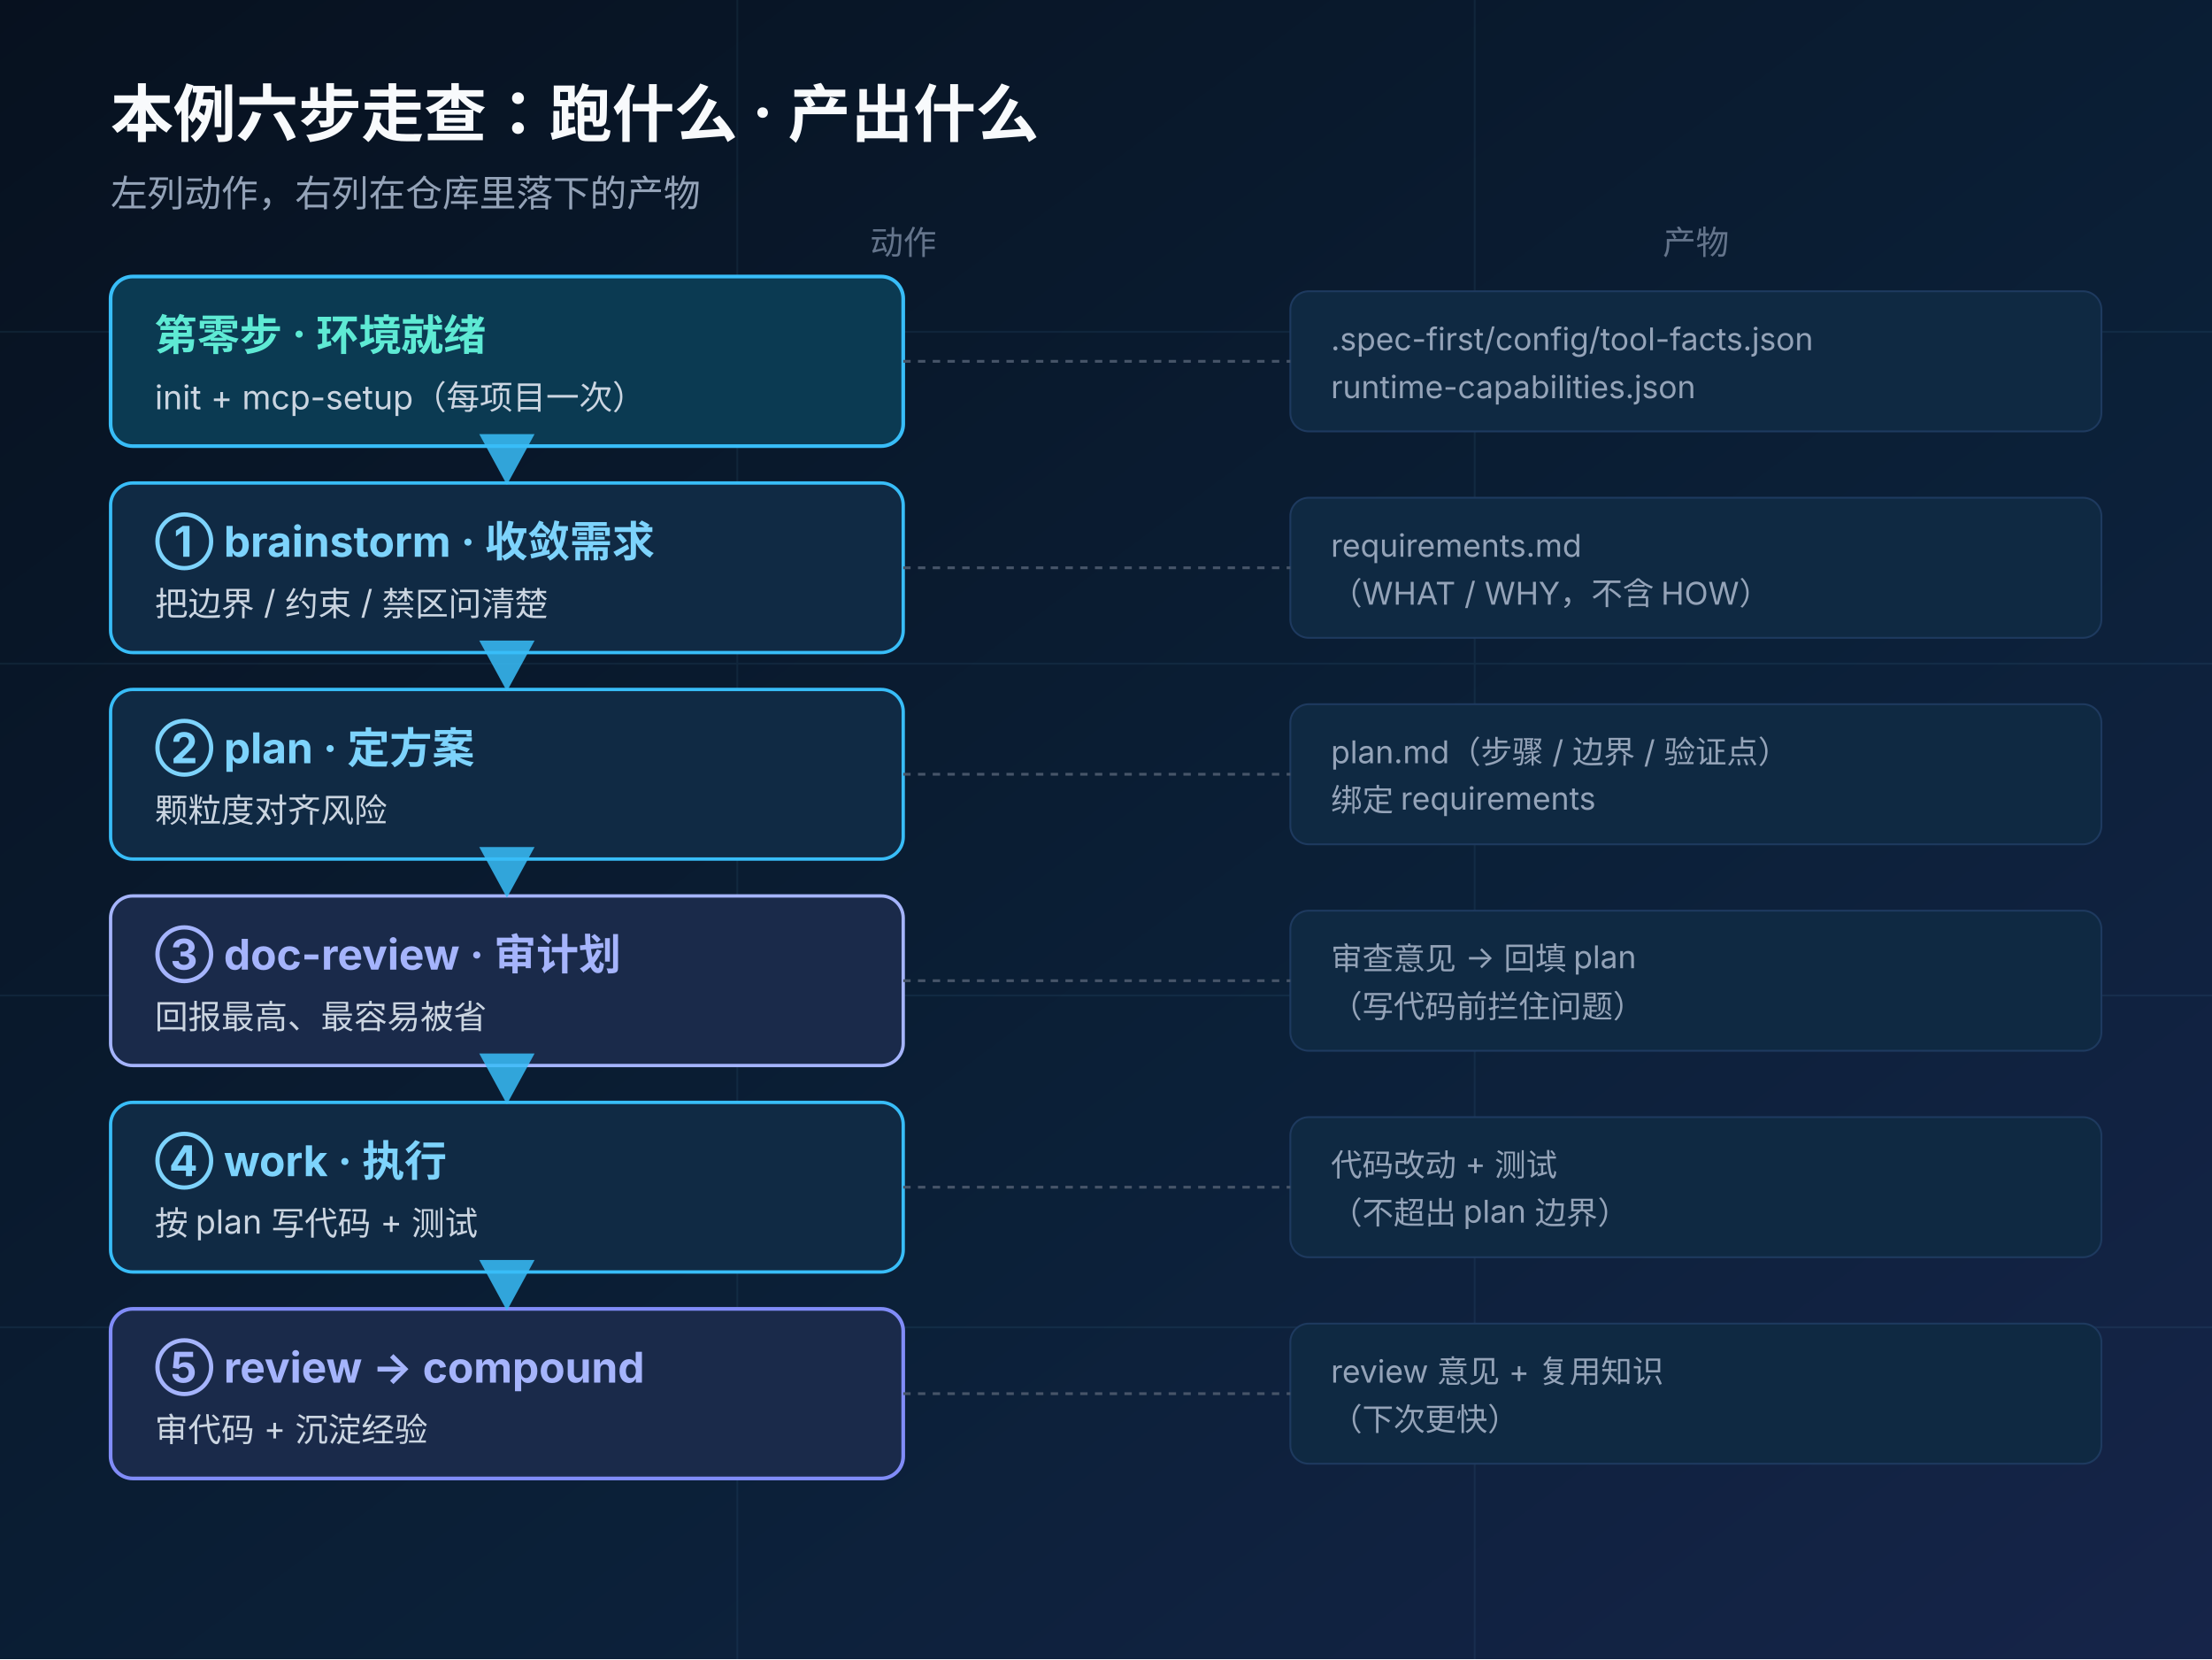
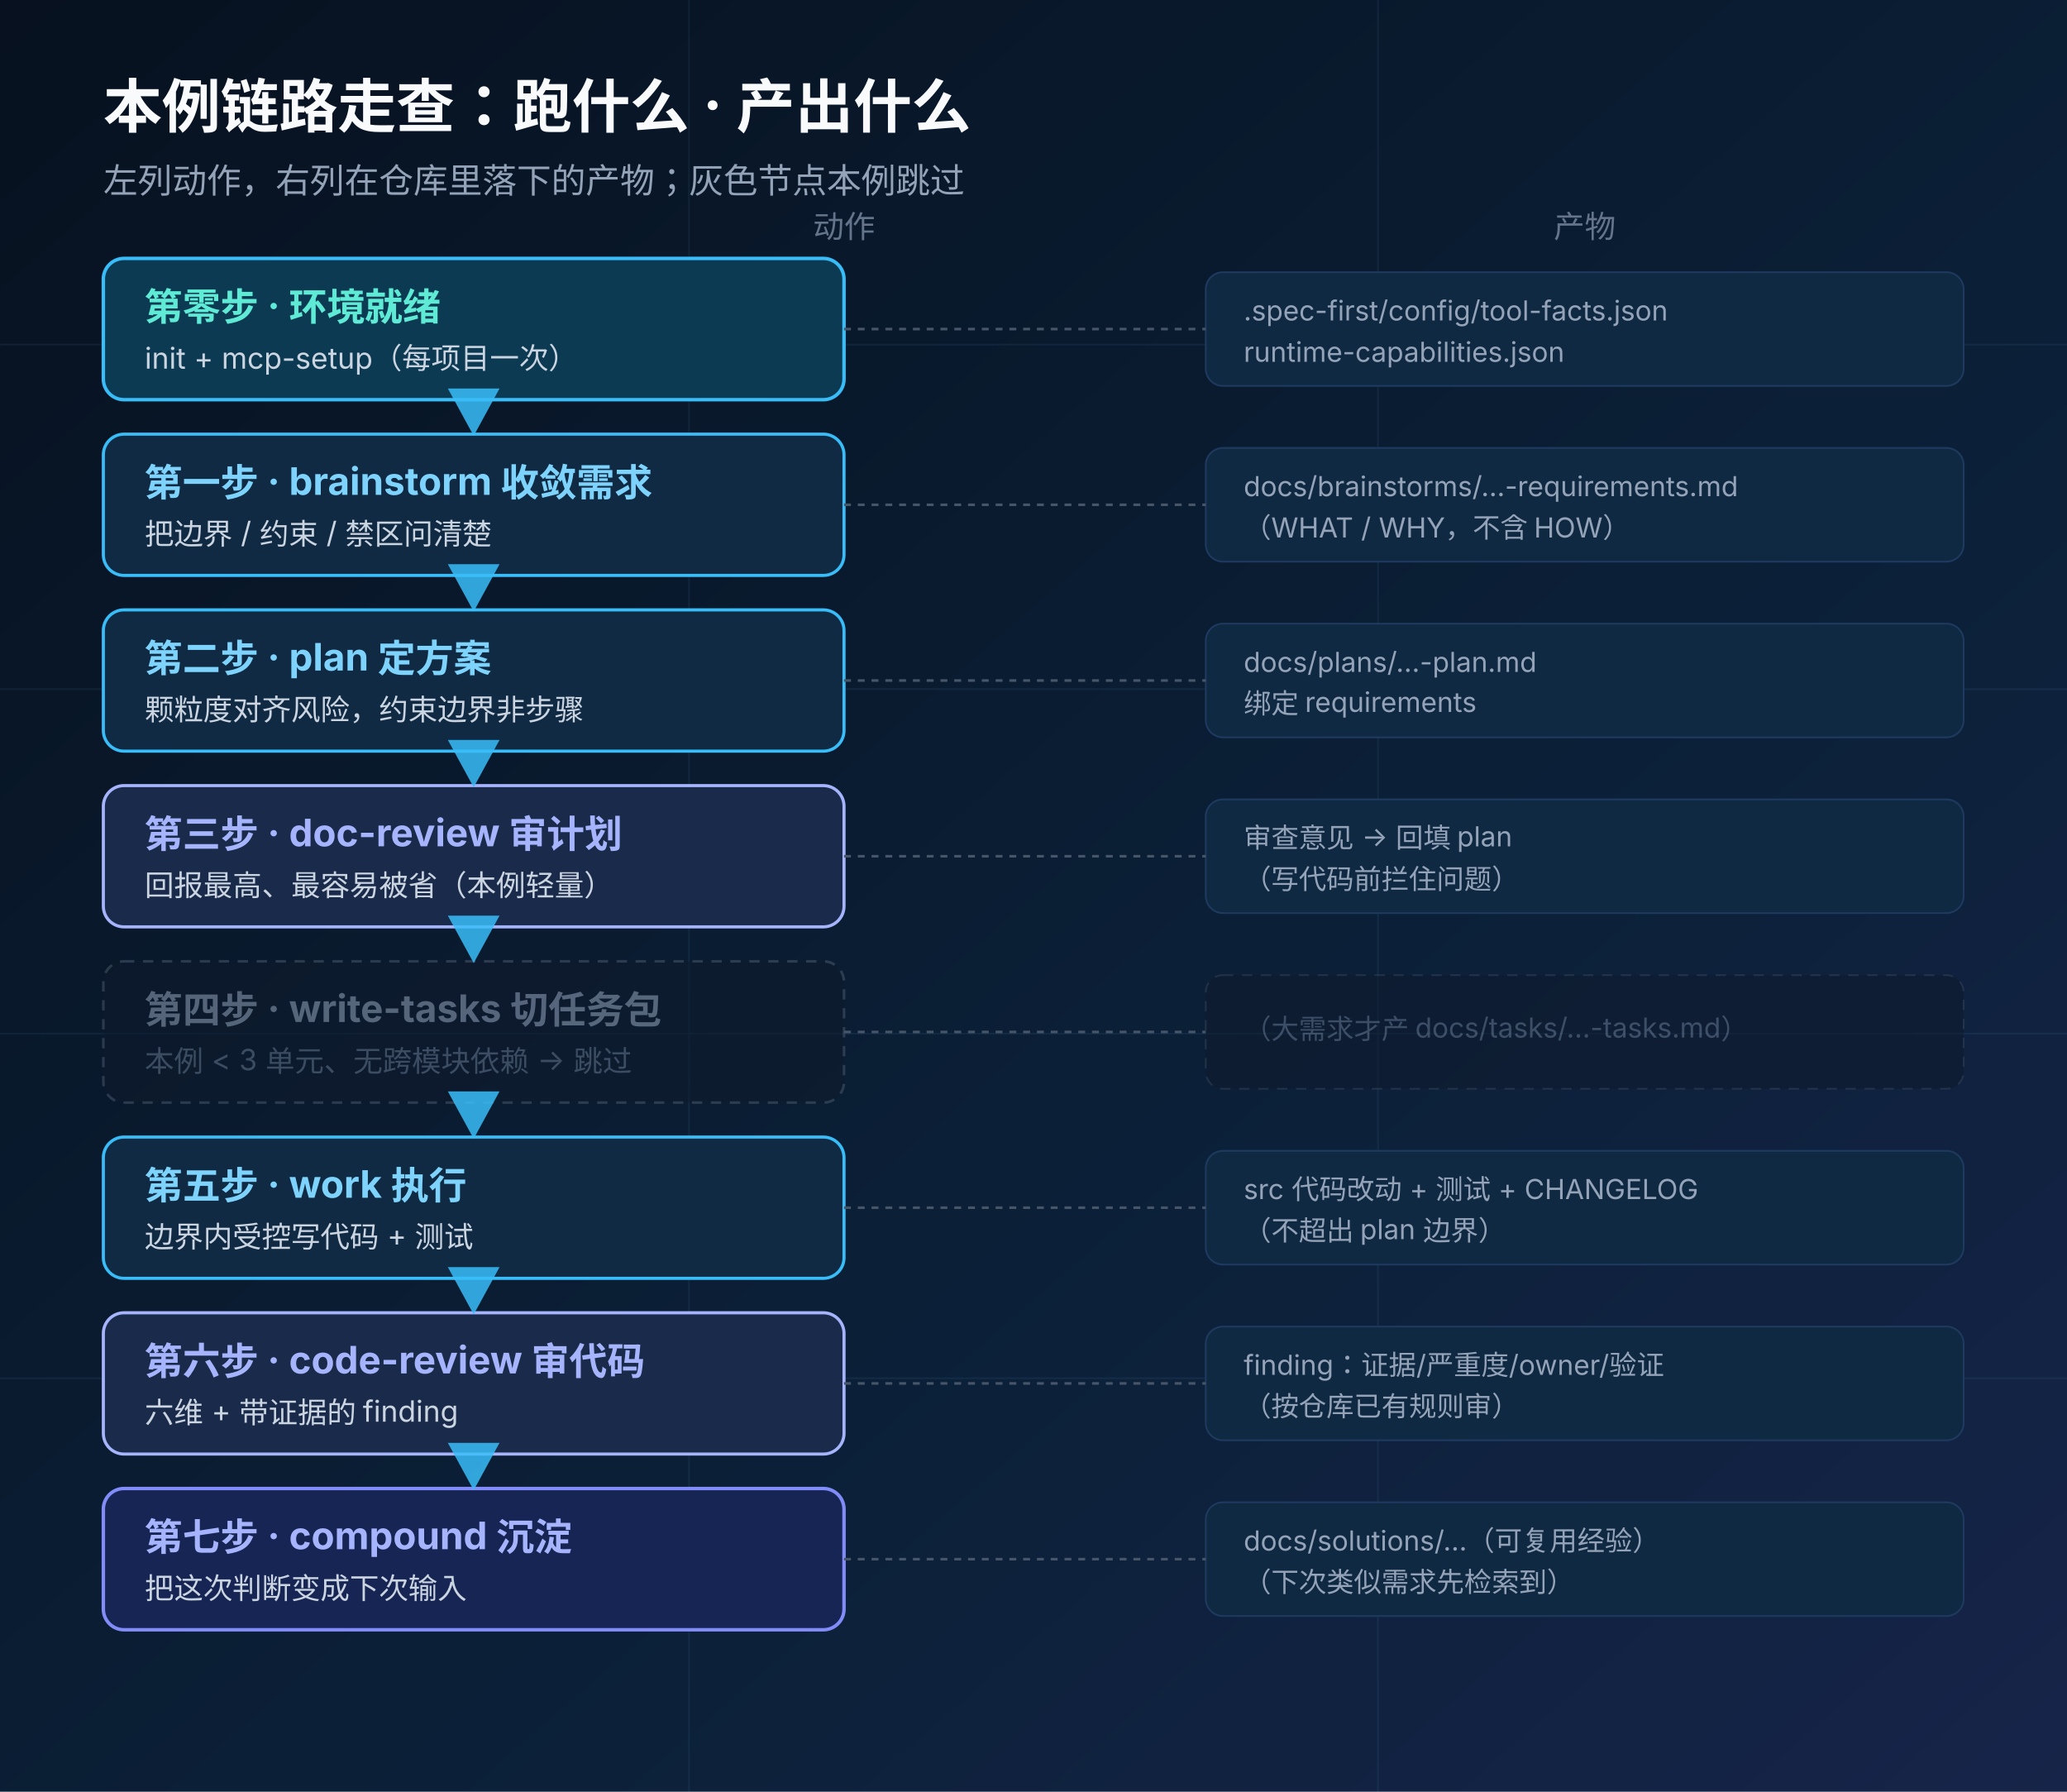
- <svg xmlns="http://www.w3.org/2000/svg" width="1200" height="900" viewBox="0 0 1200 900" role="img" aria-labelledby="t d">
+ <svg xmlns="http://www.w3.org/2000/svg" width="1200" height="1040" viewBox="0 0 1200 1040" role="img" aria-labelledby="t d">
  <defs>
    <linearGradient id="bg" x1="0" y1="0" x2="1" y2="1">
      <stop offset="0" stop-color="#07111f" />
      <stop offset="0.6" stop-color="#0b2038" />
      <stop offset="1" stop-color="#162449" />
    </linearGradient>
    <marker id="arr" markerWidth="12" markerHeight="12" refX="9" refY="6" orient="auto">
      <path d="M0,0 L11,6 L0,12 Z" fill="#38bdf8" />
    </marker>
  </defs>
-   <rect width="1200" height="900" fill="url(#bg)" />
+   <rect width="1200" height="1040" fill="url(#bg)" />
  <g opacity="0.07" stroke="#7dd3fc" stroke-width="1">
-     <line x1="0" y1="180" x2="1200" y2="180" />
-     <line x1="0" y1="360" x2="1200" y2="360" />
-     <line x1="0" y1="540" x2="1200" y2="540" />
-     <line x1="0" y1="720" x2="1200" y2="720" />
-     <line x1="400" y1="0" x2="400" y2="900" />
-     <line x1="800" y1="0" x2="800" y2="900" />
+     <line x1="0" y1="200" x2="1200" y2="200" />
+     <line x1="0" y1="400" x2="1200" y2="400" />
+     <line x1="0" y1="600" x2="1200" y2="600" />
+     <line x1="0" y1="800" x2="1200" y2="800" />
+     <line x1="400" y1="0" x2="400" y2="1040" />
+     <line x1="800" y1="0" x2="800" y2="1040" />
  </g>
-   <text x="60" y="74" font-family="-apple-system,'PingFang SC','Microsoft YaHei',sans-serif" font-size="34" font-weight="700" fill="#f8fafc">本例六步走查：跑什么 · 产出什么</text>
-   <text x="60" y="112" font-family="-apple-system,'PingFang SC','Microsoft YaHei',sans-serif" font-size="20" fill="#94a3b8">左列动作，右列在仓库里落下的产物</text>
+   <text x="60" y="74" font-family="-apple-system,'PingFang SC','Microsoft YaHei',sans-serif" font-size="34" font-weight="700" fill="#f8fafc">本例链路走查：跑什么 · 产出什么</text>
+   <text x="60" y="112" font-family="-apple-system,'PingFang SC','Microsoft YaHei',sans-serif" font-size="20" fill="#94a3b8">左列动作，右列在仓库里落下的产物；灰色节点本例跳过</text>
  <g font-family="-apple-system,'PingFang SC','Microsoft YaHei',sans-serif">
    <g>
-       <rect x="60" y="150" width="430" height="92" rx="12" fill="#0b3a52" stroke="#38bdf8" stroke-width="2" />
-       <text x="84" y="190" font-size="23" font-weight="700" fill="#5eead4">第零步 · 环境就绪</text>
-       <text x="84" y="222" font-size="18" fill="#cbd5e1">init + mcp-setup（每项目一次）</text>
-       <rect x="700" y="158" width="440" height="76" rx="10" fill="#0f2942" stroke="#1e3a5f" />
-       <text x="722" y="190" font-size="17" fill="#94a3b8">.spec-first/config/tool-facts.json</text>
-       <text x="722" y="216" font-size="17" fill="#94a3b8">runtime-capabilities.json</text>
+       <rect x="60" y="150" width="430" height="82" rx="12" fill="#0b3a52" stroke="#38bdf8" stroke-width="2" />
+       <text x="84" y="186" font-size="22" font-weight="700" fill="#5eead4">第零步 · 环境就绪</text>
+       <text x="84" y="214" font-size="17" fill="#cbd5e1">init + mcp-setup（每项目一次）</text>
+       <rect x="700" y="158" width="440" height="66" rx="10" fill="#0f2942" stroke="#1e3a5f" />
+       <text x="722" y="186" font-size="16" fill="#94a3b8">.spec-first/config/tool-facts.json</text>
+       <text x="722" y="210" font-size="16" fill="#94a3b8">runtime-capabilities.json</text>
    </g>
    <g>
-       <rect x="60" y="262" width="430" height="92" rx="12" fill="#102a44" stroke="#38bdf8" stroke-width="1.8" />
-       <text x="84" y="302" font-size="23" font-weight="700" fill="#7dd3fc">① brainstorm · 收敛需求</text>
-       <text x="84" y="334" font-size="18" fill="#cbd5e1">把边界 / 约束 / 禁区问清楚</text>
-       <rect x="700" y="270" width="440" height="76" rx="10" fill="#0f2942" stroke="#1e3a5f" />
-       <text x="722" y="302" font-size="17" fill="#94a3b8">requirements.md</text>
-       <text x="722" y="328" font-size="17" fill="#94a3b8">（WHAT / WHY，不含 HOW）</text>
+       <rect x="60" y="252" width="430" height="82" rx="12" fill="#102a44" stroke="#38bdf8" stroke-width="1.8" />
+       <text x="84" y="288" font-size="22" font-weight="700" fill="#7dd3fc">第一步 · brainstorm 收敛需求</text>
+       <text x="84" y="316" font-size="17" fill="#cbd5e1">把边界 / 约束 / 禁区问清楚</text>
+       <rect x="700" y="260" width="440" height="66" rx="10" fill="#0f2942" stroke="#1e3a5f" />
+       <text x="722" y="288" font-size="16" fill="#94a3b8">docs/brainstorms/…-requirements.md</text>
+       <text x="722" y="312" font-size="16" fill="#94a3b8">（WHAT / WHY，不含 HOW）</text>
    </g>
    <g>
-       <rect x="60" y="374" width="430" height="92" rx="12" fill="#102a44" stroke="#38bdf8" stroke-width="1.8" />
-       <text x="84" y="414" font-size="23" font-weight="700" fill="#7dd3fc">② plan · 定方案</text>
-       <text x="84" y="446" font-size="18" fill="#cbd5e1">颗粒度对齐风险</text>
-       <rect x="700" y="382" width="440" height="76" rx="10" fill="#0f2942" stroke="#1e3a5f" />
-       <text x="722" y="414" font-size="17" fill="#94a3b8">plan.md（步骤 / 边界 / 验证点）</text>
-       <text x="722" y="440" font-size="17" fill="#94a3b8">绑定 requirements</text>
+       <rect x="60" y="354" width="430" height="82" rx="12" fill="#102a44" stroke="#38bdf8" stroke-width="1.8" />
+       <text x="84" y="390" font-size="22" font-weight="700" fill="#7dd3fc">第二步 · plan 定方案</text>
+       <text x="84" y="418" font-size="17" fill="#cbd5e1">颗粒度对齐风险，约束边界非步骤</text>
+       <rect x="700" y="362" width="440" height="66" rx="10" fill="#0f2942" stroke="#1e3a5f" />
+       <text x="722" y="390" font-size="16" fill="#94a3b8">docs/plans/…-plan.md</text>
+       <text x="722" y="414" font-size="16" fill="#94a3b8">绑定 requirements</text>
    </g>
    <g>
-       <rect x="60" y="486" width="430" height="92" rx="12" fill="#1a2a4a" stroke="#a5b4fc" stroke-width="1.8" />
-       <text x="84" y="526" font-size="23" font-weight="700" fill="#a5b4fc">③ doc-review · 审计划</text>
-       <text x="84" y="558" font-size="18" fill="#cbd5e1">回报最高、最容易被省</text>
-       <rect x="700" y="494" width="440" height="76" rx="10" fill="#0f2942" stroke="#1e3a5f" />
-       <text x="722" y="526" font-size="17" fill="#94a3b8">审查意见 → 回填 plan</text>
-       <text x="722" y="552" font-size="17" fill="#94a3b8">（写代码前拦住问题）</text>
+       <rect x="60" y="456" width="430" height="82" rx="12" fill="#1a2a4a" stroke="#a5b4fc" stroke-width="1.8" />
+       <text x="84" y="492" font-size="22" font-weight="700" fill="#a5b4fc">第三步 · doc-review 审计划</text>
+       <text x="84" y="520" font-size="17" fill="#cbd5e1">回报最高、最容易被省（本例轻量）</text>
+       <rect x="700" y="464" width="440" height="66" rx="10" fill="#0f2942" stroke="#1e3a5f" />
+       <text x="722" y="492" font-size="16" fill="#94a3b8">审查意见 → 回填 plan</text>
+       <text x="722" y="516" font-size="16" fill="#94a3b8">（写代码前拦住问题）</text>
+     </g>
+     <g opacity="0.55">
+       <rect x="60" y="558" width="430" height="82" rx="12" fill="#0e1a2c" stroke="#475569" stroke-width="1.5" stroke-dasharray="6 5" />
+       <text x="84" y="594" font-size="22" font-weight="700" fill="#94a3b8">第四步 · write-tasks 切任务包</text>
+       <text x="84" y="622" font-size="17" fill="#64748b">本例 &lt; 3 单元、无跨模块依赖 → 跳过</text>
+       <rect x="700" y="566" width="440" height="66" rx="10" fill="#0e1a2c" stroke="#334155" stroke-dasharray="6 5" />
+       <text x="722" y="603" font-size="16" fill="#64748b">（大需求才产 docs/tasks/…-tasks.md）</text>
    </g>
    <g>
-       <rect x="60" y="598" width="430" height="92" rx="12" fill="#102a44" stroke="#38bdf8" stroke-width="1.8" />
-       <text x="84" y="638" font-size="23" font-weight="700" fill="#7dd3fc">④ work · 执行</text>
-       <text x="84" y="670" font-size="18" fill="#cbd5e1">按 plan 写代码 + 测试</text>
-       <rect x="700" y="606" width="440" height="76" rx="10" fill="#0f2942" stroke="#1e3a5f" />
-       <text x="722" y="638" font-size="17" fill="#94a3b8">代码改动 + 测试</text>
-       <text x="722" y="664" font-size="17" fill="#94a3b8">（不超出 plan 边界）</text>
+       <rect x="60" y="660" width="430" height="82" rx="12" fill="#102a44" stroke="#38bdf8" stroke-width="1.8" />
+       <text x="84" y="696" font-size="22" font-weight="700" fill="#7dd3fc">第五步 · work 执行</text>
+       <text x="84" y="724" font-size="17" fill="#cbd5e1">边界内受控写代码 + 测试</text>
+       <rect x="700" y="668" width="440" height="66" rx="10" fill="#0f2942" stroke="#1e3a5f" />
+       <text x="722" y="696" font-size="16" fill="#94a3b8">src 代码改动 + 测试 + CHANGELOG</text>
+       <text x="722" y="720" font-size="16" fill="#94a3b8">（不超出 plan 边界）</text>
    </g>
    <g>
-       <rect x="60" y="710" width="430" height="92" rx="12" fill="#1a2a4a" stroke="#818cf8" stroke-width="2" />
-       <text x="84" y="750" font-size="23" font-weight="700" fill="#a5b4fc">⑤ review → compound</text>
-       <text x="84" y="782" font-size="18" fill="#cbd5e1">审代码 + 沉淀经验</text>
-       <rect x="700" y="718" width="440" height="76" rx="10" fill="#0f2942" stroke="#1e3a5f" />
-       <text x="722" y="750" font-size="17" fill="#94a3b8">review 意见 + 复用知识</text>
-       <text x="722" y="776" font-size="17" fill="#94a3b8">（下次更快）</text>
+       <rect x="60" y="762" width="430" height="82" rx="12" fill="#1a2a4a" stroke="#a5b4fc" stroke-width="1.8" />
+       <text x="84" y="798" font-size="22" font-weight="700" fill="#a5b4fc">第六步 · code-review 审代码</text>
+       <text x="84" y="826" font-size="17" fill="#cbd5e1">六维 + 带证据的 finding</text>
+       <rect x="700" y="770" width="440" height="66" rx="10" fill="#0f2942" stroke="#1e3a5f" />
+       <text x="722" y="798" font-size="16" fill="#94a3b8">finding：证据/严重度/owner/验证</text>
+       <text x="722" y="822" font-size="16" fill="#94a3b8">（按仓库已有规则审）</text>
+     </g>
+     <g>
+       <rect x="60" y="864" width="430" height="82" rx="12" fill="#172554" stroke="#818cf8" stroke-width="2" />
+       <text x="84" y="900" font-size="22" font-weight="700" fill="#a5b4fc">第七步 · compound 沉淀</text>
+       <text x="84" y="928" font-size="17" fill="#cbd5e1">把这次判断变成下次输入</text>
+       <rect x="700" y="872" width="440" height="66" rx="10" fill="#0f2942" stroke="#1e3a5f" />
+       <text x="722" y="900" font-size="16" fill="#94a3b8">docs/solutions/…（可复用经验）</text>
+       <text x="722" y="924" font-size="16" fill="#94a3b8">（下次类似需求先检索到）</text>
    </g>
  </g>
  <g stroke="#38bdf8" stroke-width="2.5" marker-end="url(#arr)" opacity="0.85">
-     <line x1="275" y1="242" x2="275" y2="258" />
-     <line x1="275" y1="354" x2="275" y2="370" />
-     <line x1="275" y1="466" x2="275" y2="482" />
-     <line x1="275" y1="578" x2="275" y2="594" />
-     <line x1="275" y1="690" x2="275" y2="706" />
+     <line x1="275" y1="232" x2="275" y2="248" />
+     <line x1="275" y1="334" x2="275" y2="350" />
+     <line x1="275" y1="436" x2="275" y2="452" />
+     <line x1="275" y1="538" x2="275" y2="554" />
+     <line x1="275" y1="640" x2="275" y2="656" />
+     <line x1="275" y1="742" x2="275" y2="758" />
+     <line x1="275" y1="844" x2="275" y2="860" />
  </g>
  <g stroke="#475569" stroke-width="1.5" stroke-dasharray="4 4">
-     <line x1="490" y1="196" x2="700" y2="196" />
-     <line x1="490" y1="308" x2="700" y2="308" />
-     <line x1="490" y1="420" x2="700" y2="420" />
-     <line x1="490" y1="532" x2="700" y2="532" />
-     <line x1="490" y1="644" x2="700" y2="644" />
-     <line x1="490" y1="756" x2="700" y2="756" />
+     <line x1="490" y1="191" x2="700" y2="191" />
+     <line x1="490" y1="293" x2="700" y2="293" />
+     <line x1="490" y1="395" x2="700" y2="395" />
+     <line x1="490" y1="497" x2="700" y2="497" />
+     <line x1="490" y1="599" x2="700" y2="599" />
+     <line x1="490" y1="701" x2="700" y2="701" />
+     <line x1="490" y1="803" x2="700" y2="803" />
+     <line x1="490" y1="905" x2="700" y2="905" />
  </g>
  <text x="490" y="138" text-anchor="middle" font-family="-apple-system,'PingFang SC','Microsoft YaHei',sans-serif" font-size="18" fill="#64748b">动作</text>
  <text x="920" y="138" text-anchor="middle" font-family="-apple-system,'PingFang SC','Microsoft YaHei',sans-serif" font-size="18" fill="#64748b">产物</text>
</svg>
